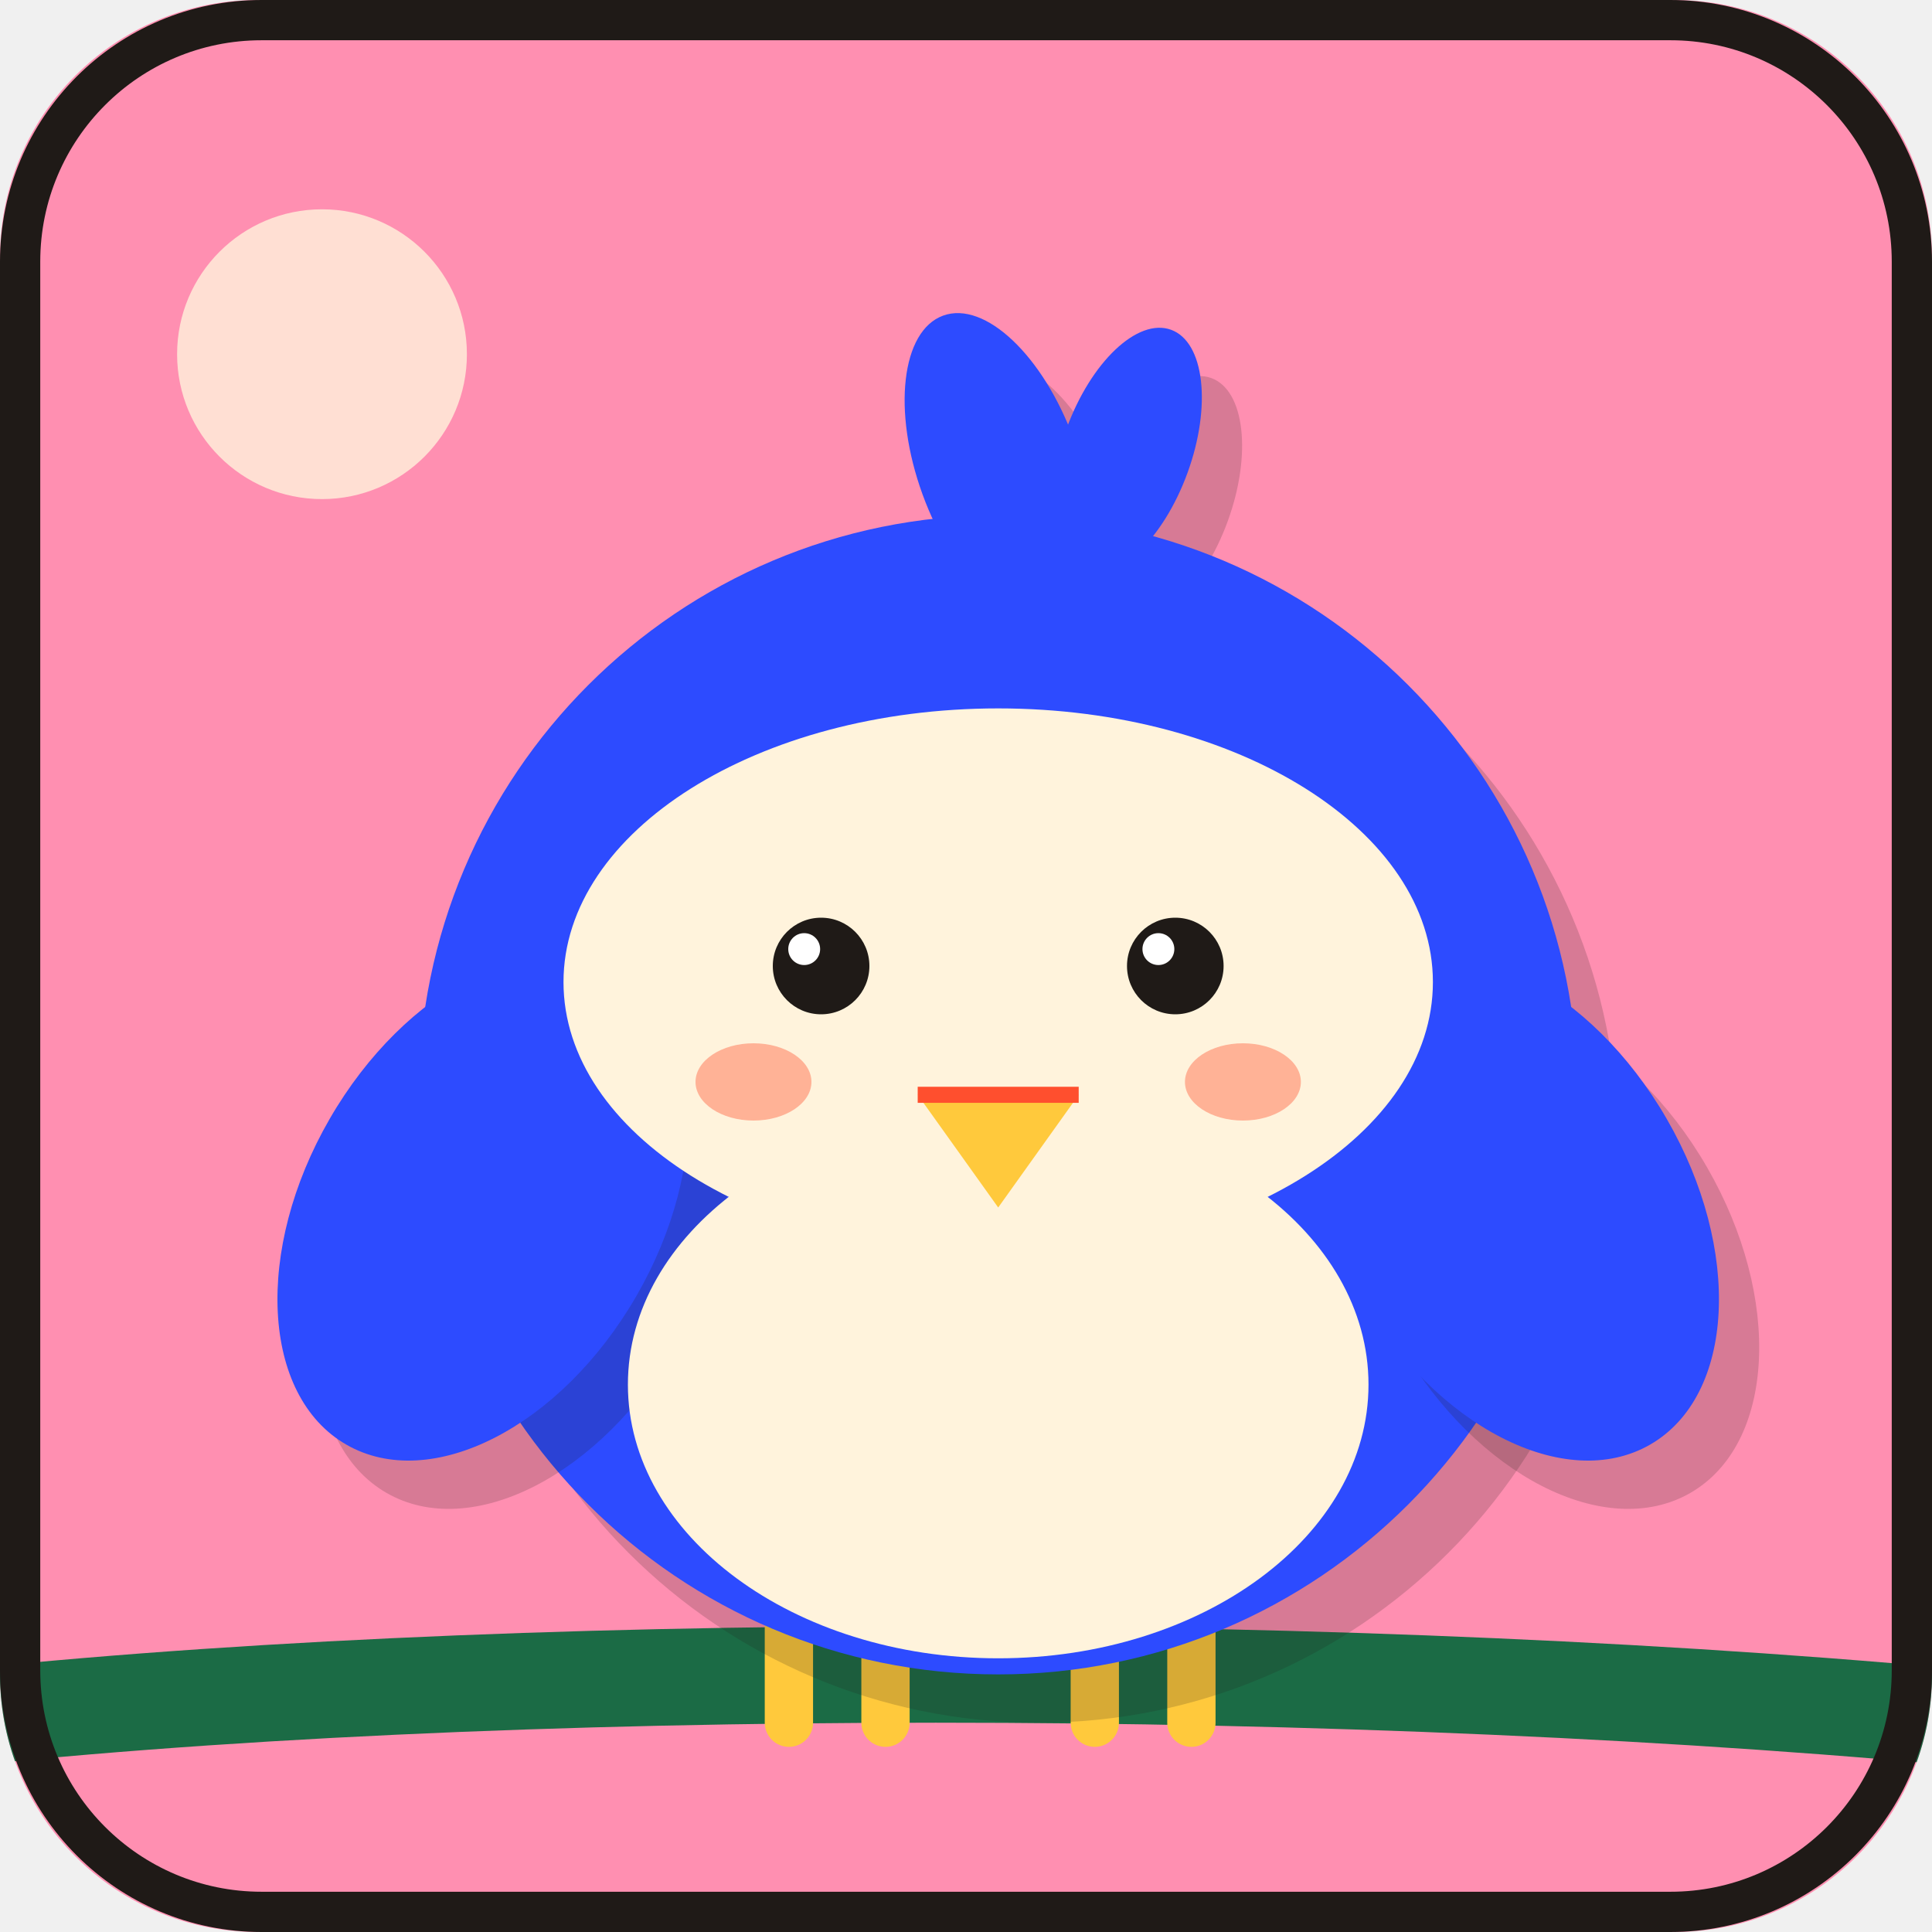
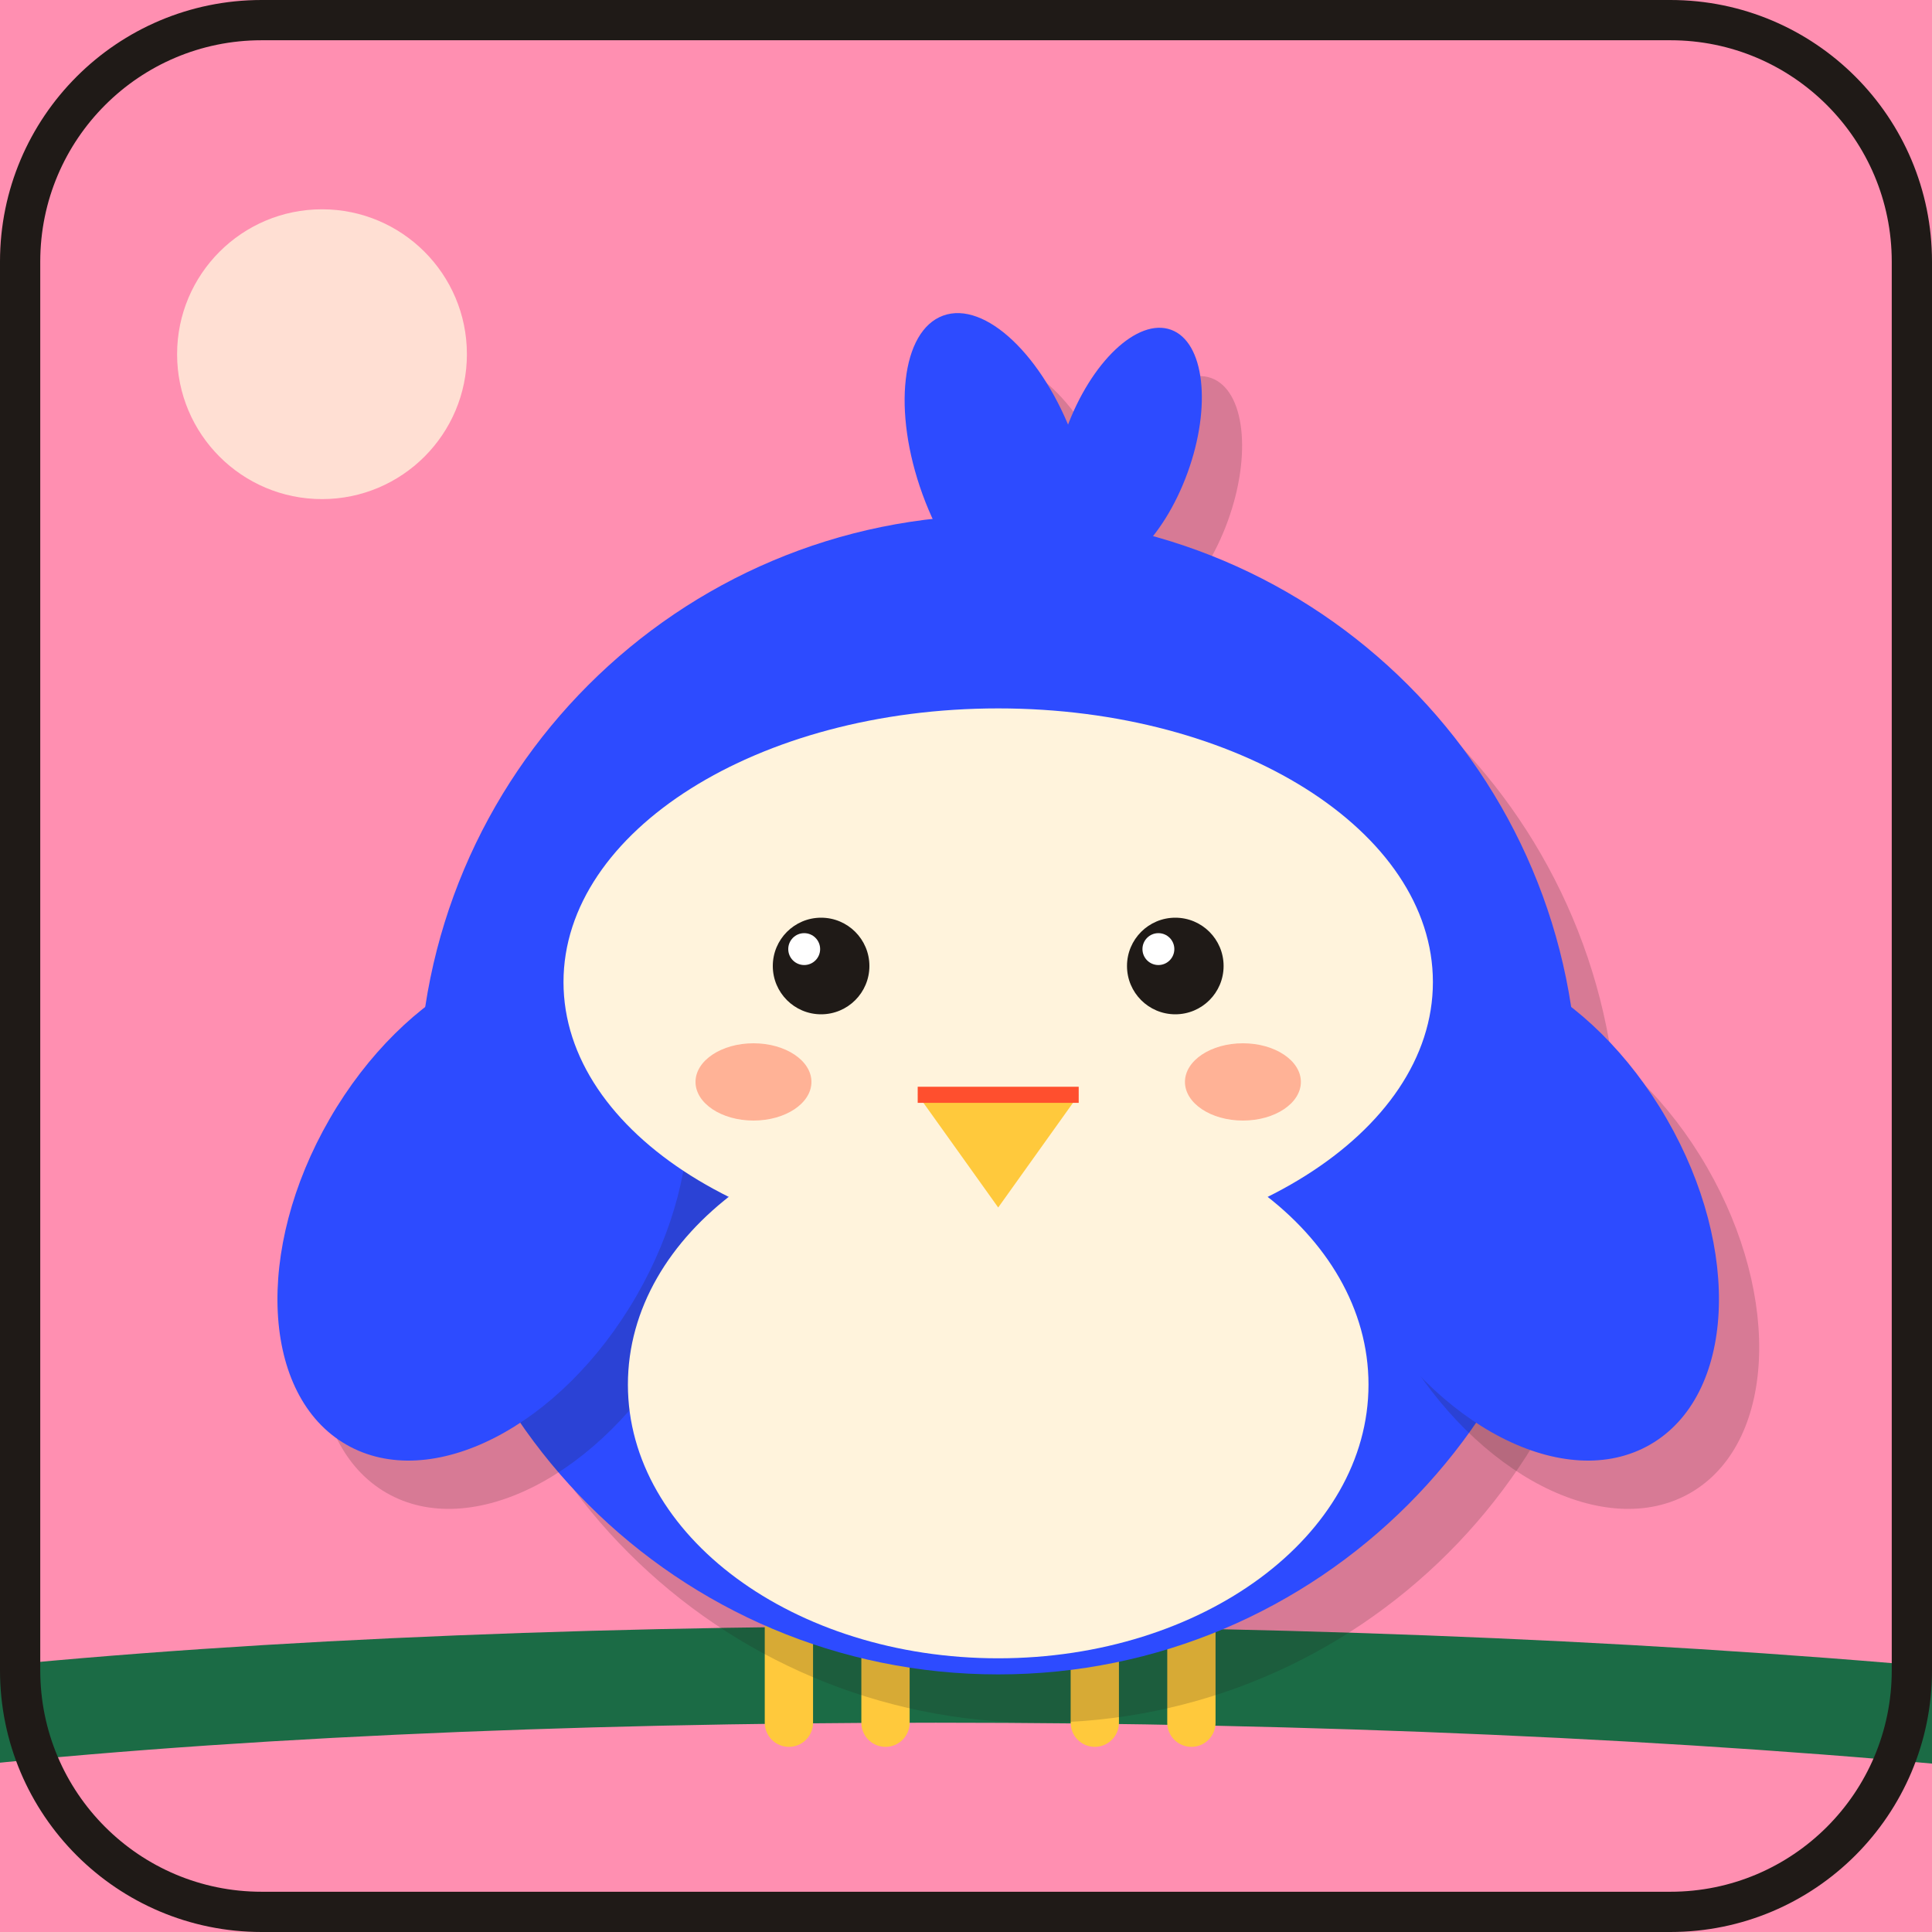
<svg xmlns="http://www.w3.org/2000/svg" width="240" height="240" viewBox="0 0 240 240" fill="none">
-   <defs>
-     <clipPath id="k">
-       <rect width="240" height="240" rx="32" />
-     </clipPath>
-   </defs>
-   <g clip-path="url(#k)">
+   <g>
    <rect width="240" height="240" fill="#FF8FB1" />
    <circle cx="40" cy="44" r="18" fill="#FFF3DC" opacity="0.8" />
    <path d="M-10 214 C 60 206, 170 206, 250 214" stroke="#1B6B45" stroke-width="12" stroke-linecap="round" />
    <path d="M98 200 v14 M110 200 v14 M136 200 v14 M148 200 v14" stroke="#FFC93C" stroke-width="6" stroke-linecap="round" />
    <ellipse cx="124" cy="58" rx="10" ry="20" transform="translate(5 6) rotate(-20 124 58)" fill="#1F1A17" opacity="0.18" />
    <ellipse cx="124" cy="58" rx="10" ry="20" transform="rotate(-20 124 58)" fill="#2D4BFF" />
    <ellipse cx="140" cy="56" rx="8" ry="16" transform="translate(5 6) rotate(20 140 56)" fill="#1F1A17" opacity="0.18" />
    <ellipse cx="140" cy="56" rx="8" ry="16" transform="rotate(20 140 56)" fill="#2D4BFF" />
    <circle cx="124" cy="136" r="72" fill="#1F1A17" opacity="0.18" transform="translate(5 6)" />
    <circle cx="124" cy="136" r="72" fill="#2D4BFF" />
    <ellipse cx="60" cy="150" rx="22" ry="34" transform="translate(5 6) rotate(30 60 150)" fill="#1F1A17" opacity="0.18" />
    <ellipse cx="60" cy="150" rx="22" ry="34" transform="rotate(30 60 150)" fill="#2D4BFF" />
    <ellipse cx="188" cy="150" rx="22" ry="34" transform="translate(5 6) rotate(-30 188 150)" fill="#1F1A17" opacity="0.18" />
    <ellipse cx="188" cy="150" rx="22" ry="34" transform="rotate(-30 188 150)" fill="#2D4BFF" />
    <ellipse cx="124" cy="172" rx="46" ry="34" fill="#FFF3DC" />
    <ellipse cx="124" cy="122" rx="54" ry="34" fill="#FFF3DC" />
    <path d="M114 136 L 124 150 L 134 136 Z" fill="#FFC93C" />
    <path d="M114 136 L 134 136" stroke="#FF4F2E" stroke-width="2" />
    <circle cx="102" cy="120" r="6" fill="#1F1A17" />
    <circle cx="99.9" cy="117.9" r="1.98" fill="#FFFFFF" />
    <circle cx="146" cy="120" r="6" fill="#1F1A17" />
    <circle cx="143.9" cy="117.9" r="1.98" fill="#FFFFFF" />
    <ellipse cx="93.6" cy="134.4" rx="7.2" ry="4.8" fill="#FF4F2E" opacity="0.4" />
    <ellipse cx="154.4" cy="134.4" rx="7.2" ry="4.8" fill="#FF4F2E" opacity="0.4" />
  </g>
  <rect x="2.5" y="2.5" width="235" height="235" rx="30" stroke="#1F1A17" stroke-width="5" />
</svg>
